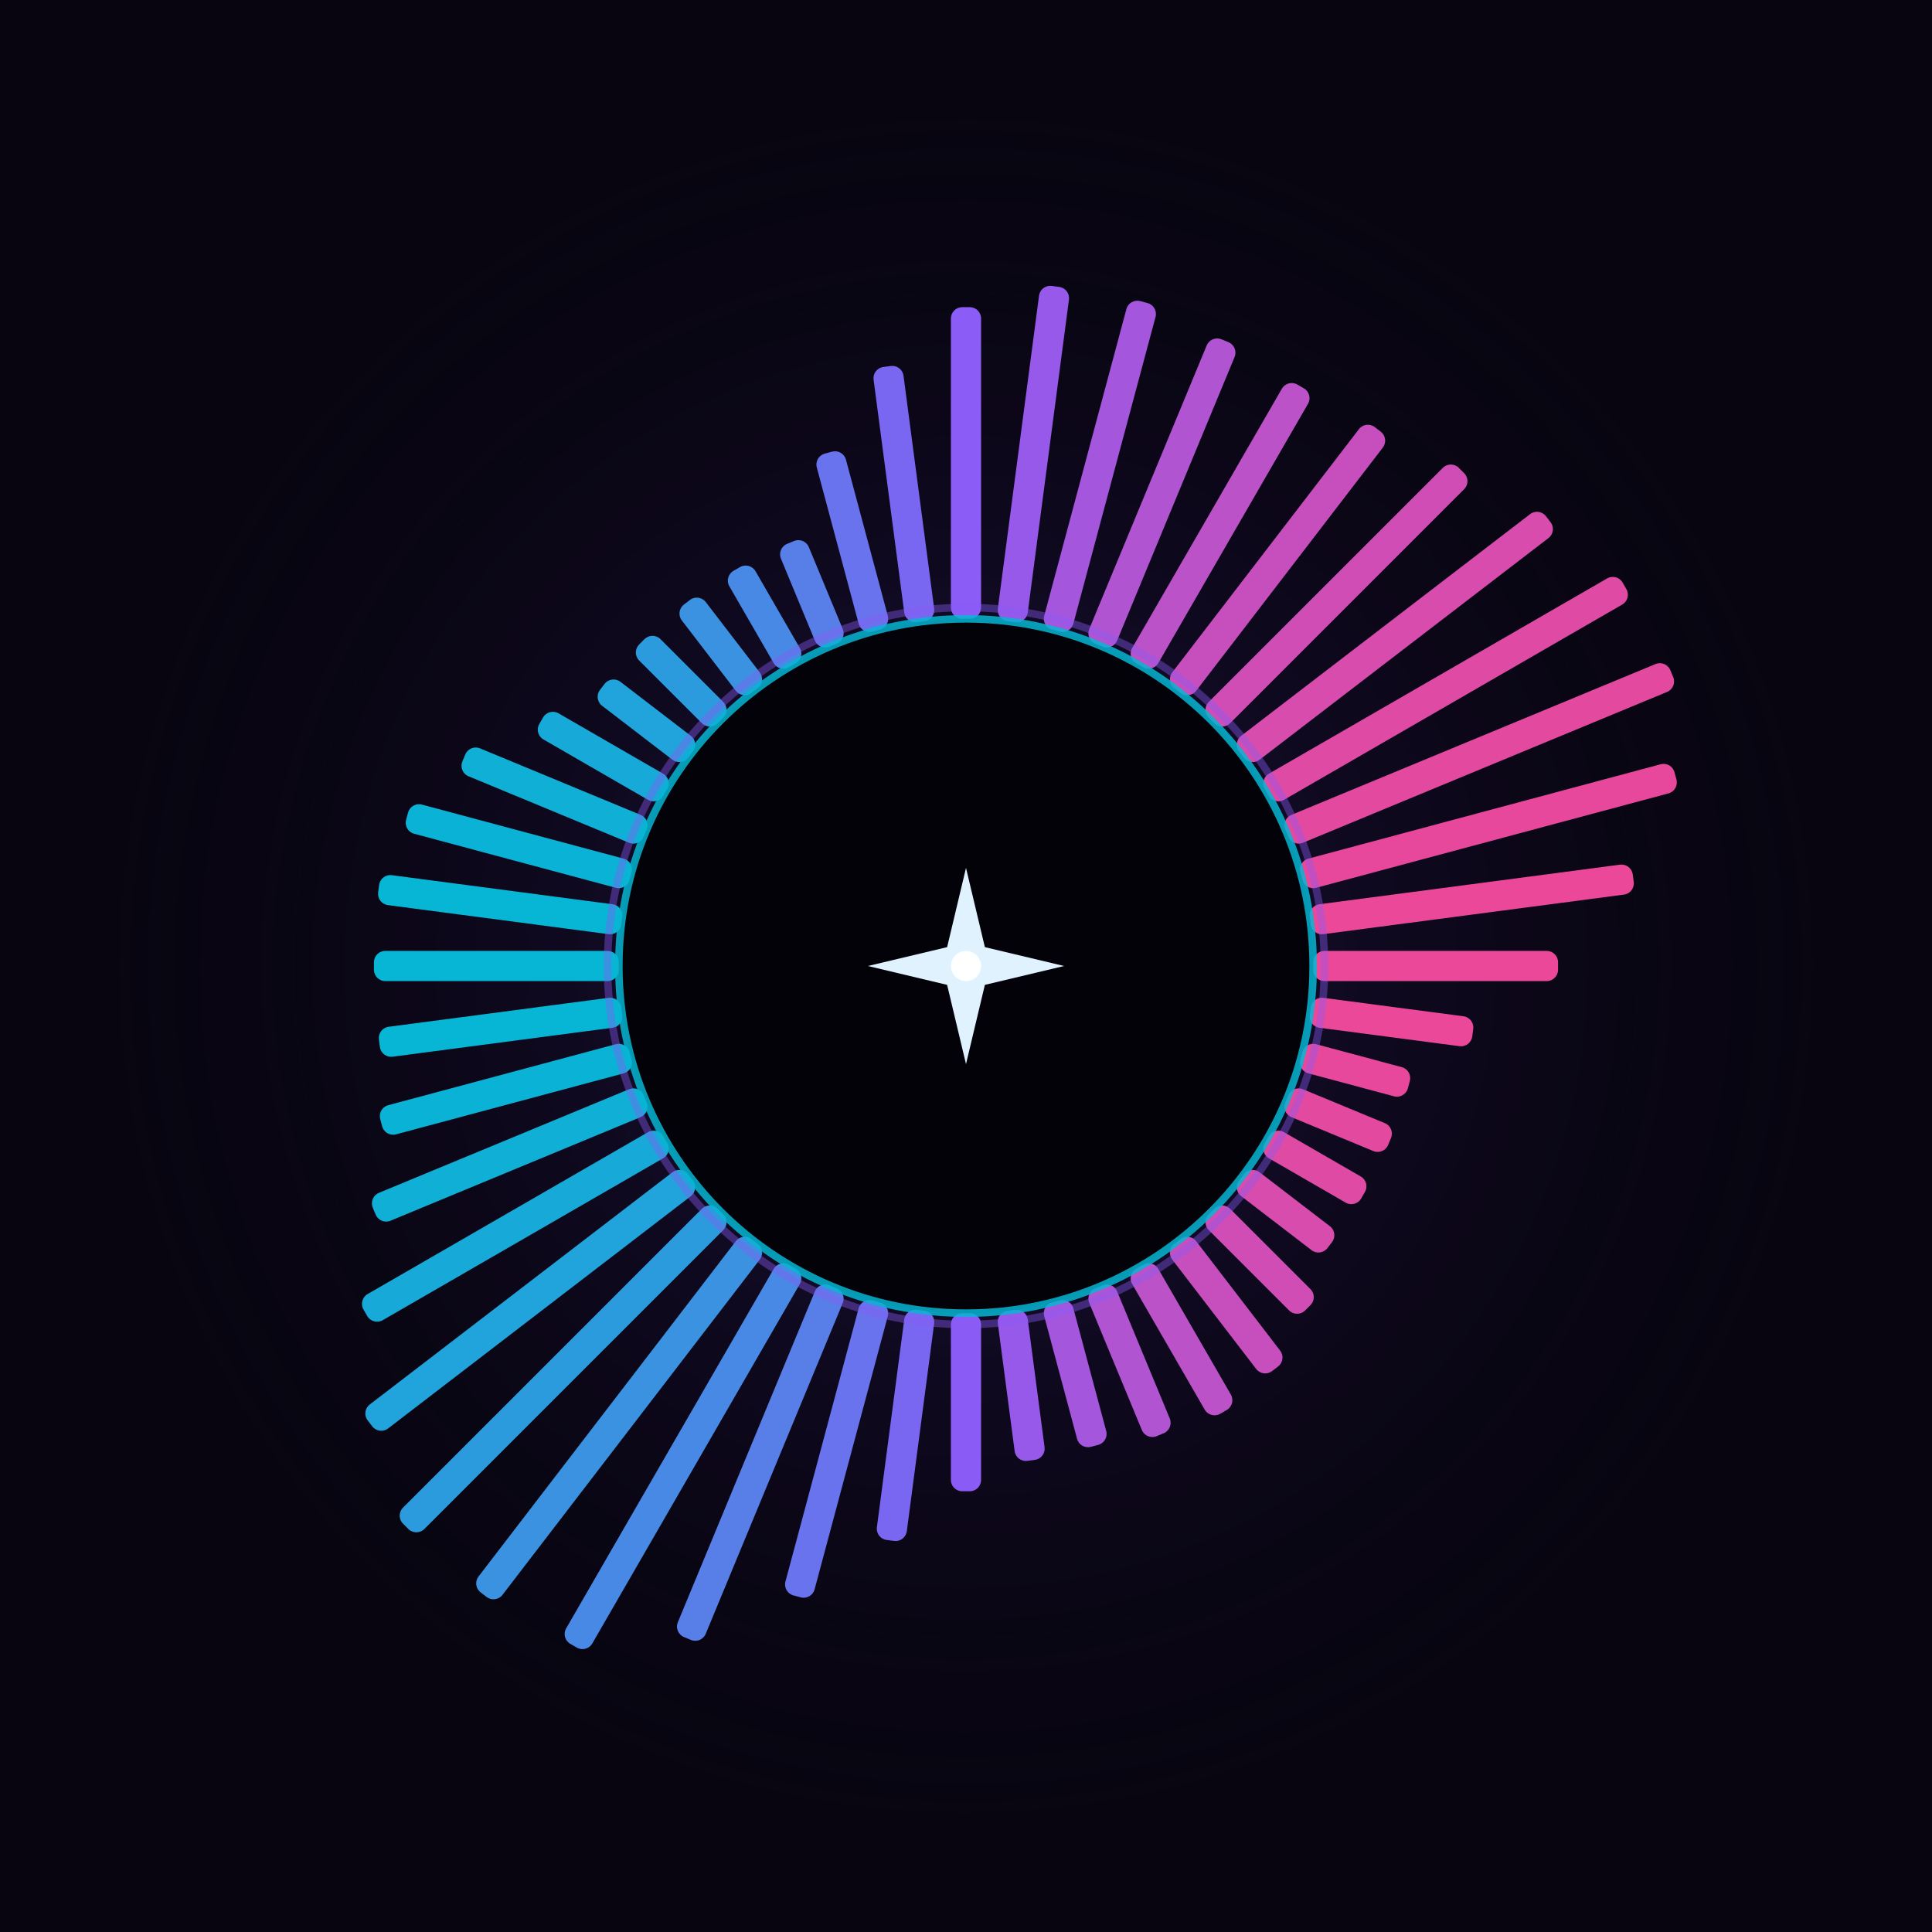
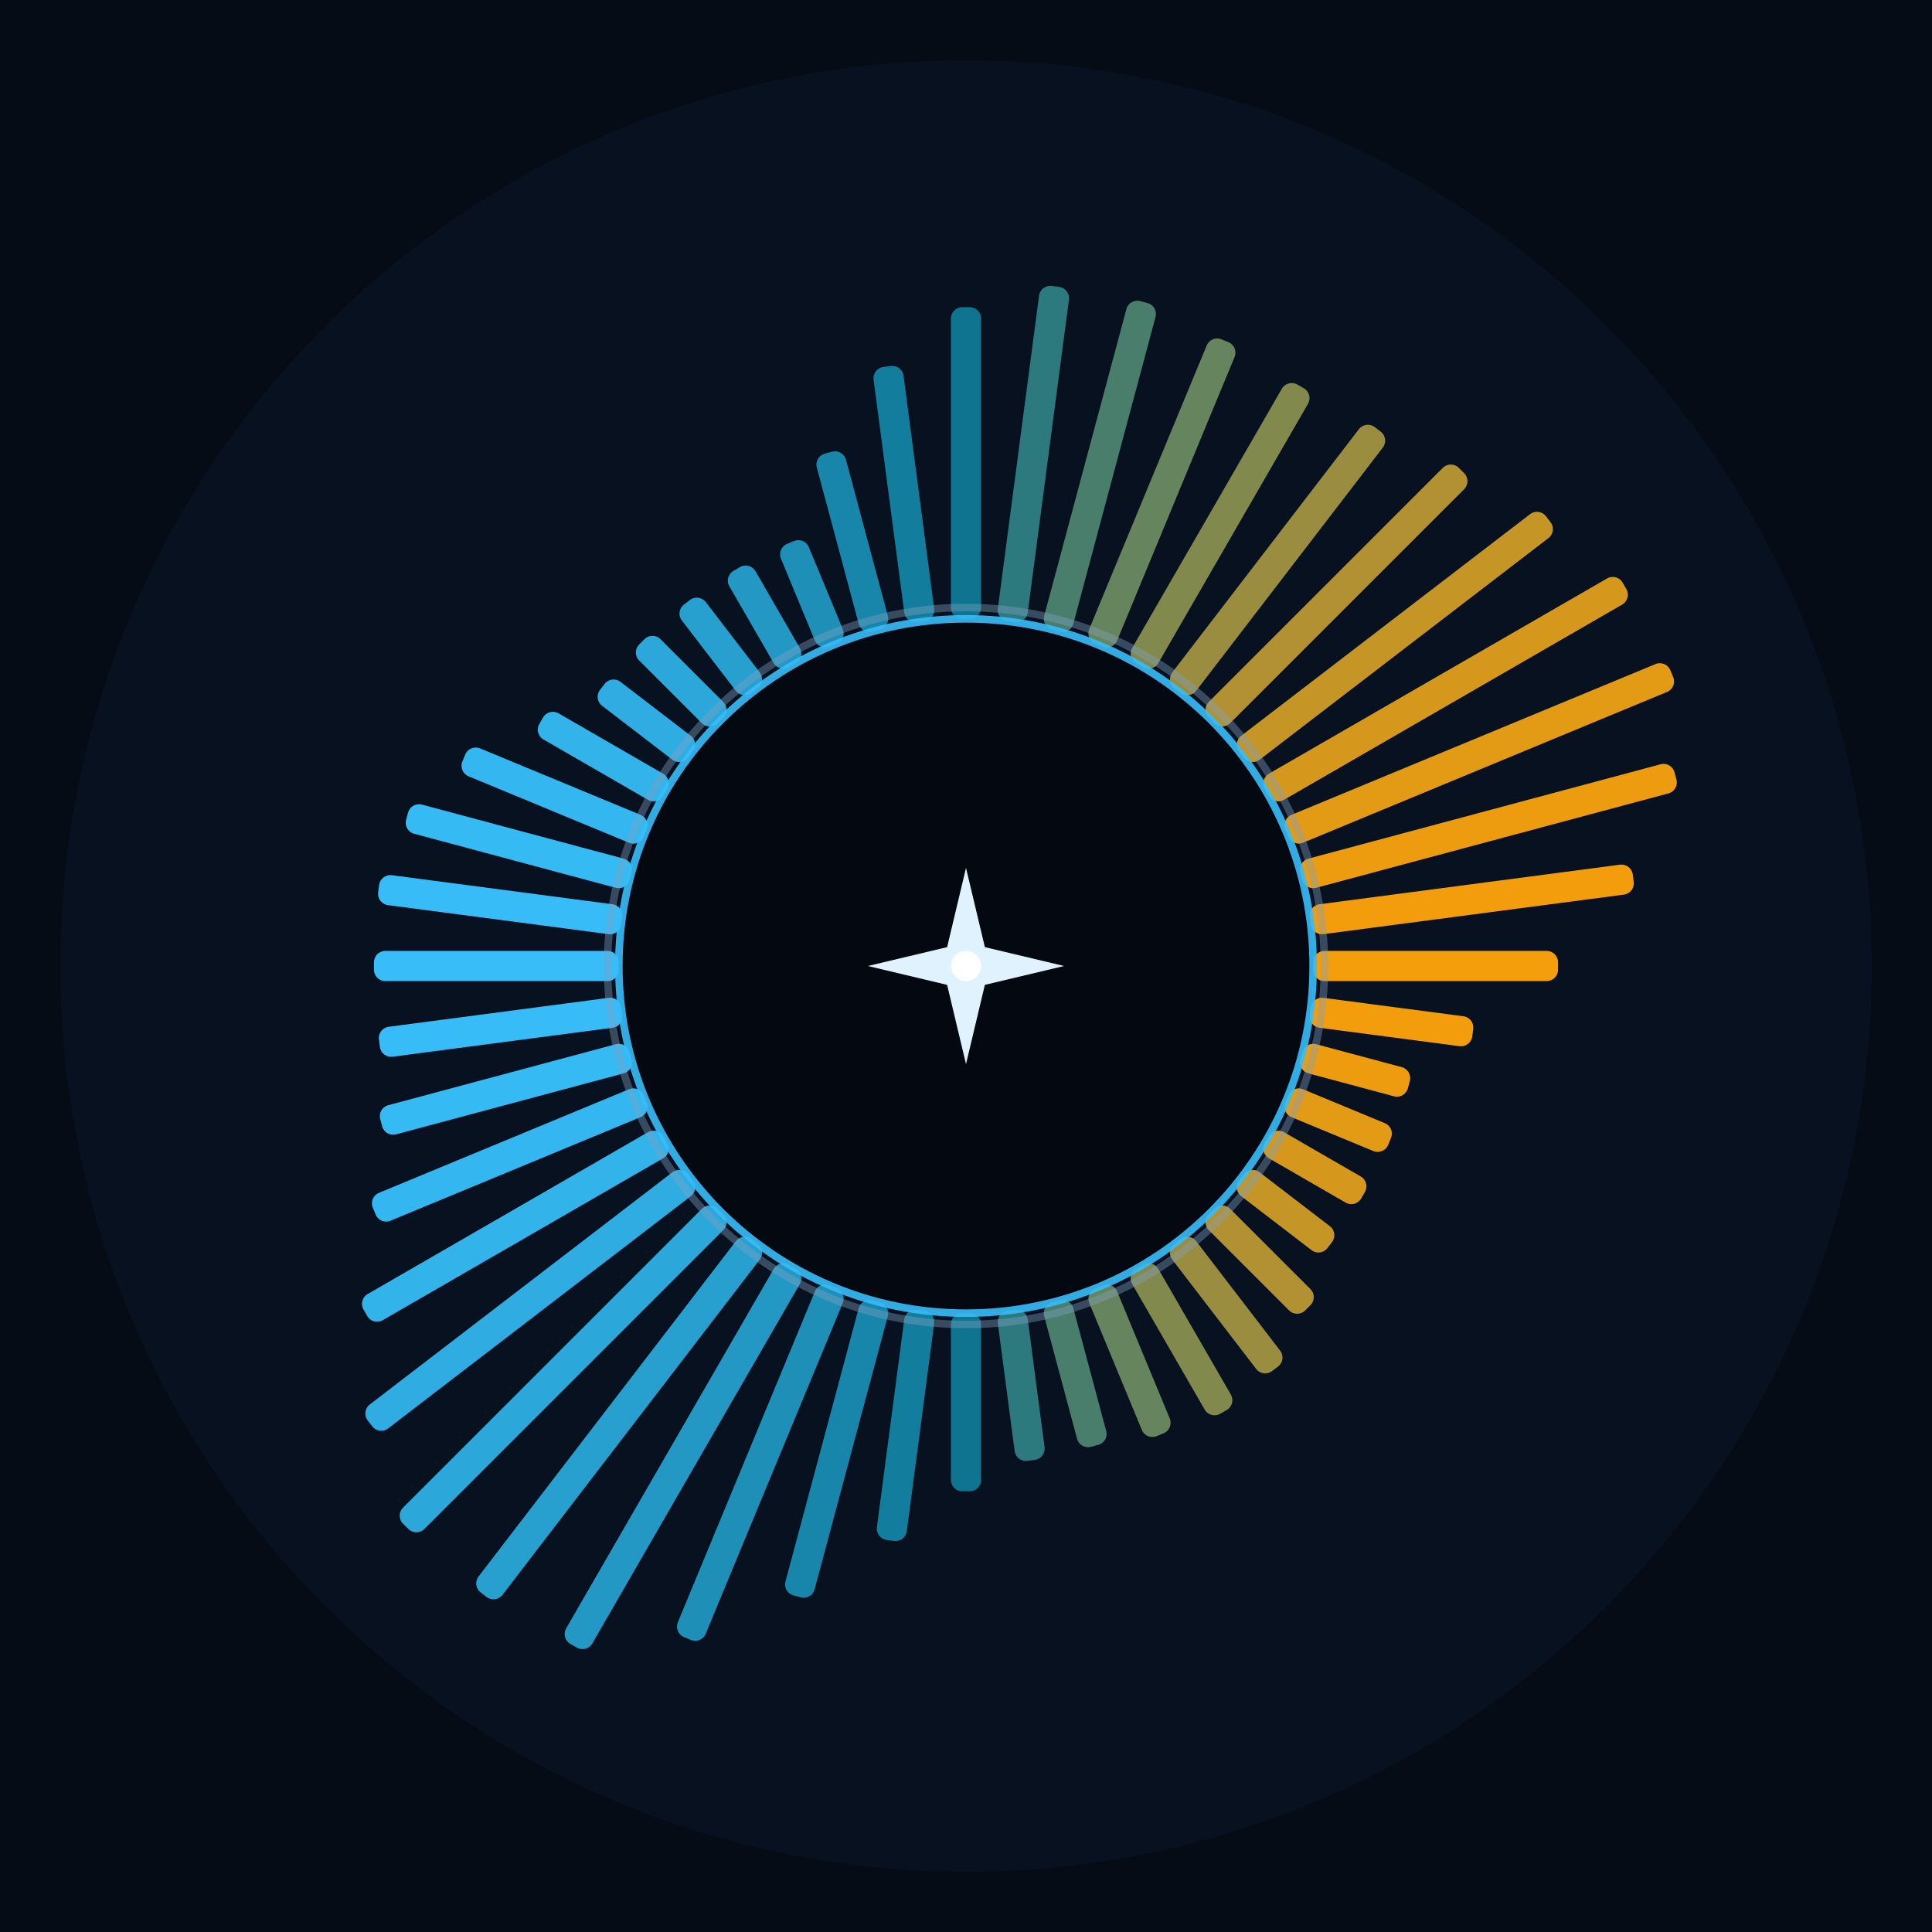
<svg xmlns="http://www.w3.org/2000/svg" viewBox="0 0 1024 1024" width="1024" height="1024">
-   <defs>
-     <radialGradient id="nebulaGlow" cx="50%" cy="50%" r="50%">
-       <stop offset="0%" stop-color="#2a1452" stop-opacity="0.85" />
-       <stop offset="50%" stop-color="#160d2e" stop-opacity="0.4" />
-       <stop offset="100%" stop-color="#080511" stop-opacity="0" />
-     </radialGradient>
-   </defs>
-   <rect x="0" y="0" width="1024" height="1024" fill="#080511" />
-   <circle cx="512" cy="512" r="480" fill="url(#nebulaGlow)" />
+   <rect x="0" y="0" width="1024" height="1024" fill="#060C16" />
+   <circle cx="512" cy="512" r="480" fill="#0C1A2E" fill-opacity="0.4" />
  <g>
-     <rect x="504" y="162.8" width="16" height="165.2" rx="6" ry="6" fill="#8b5cf6" transform="rotate(0.0, 512, 512)" />
-     <rect x="504" y="148.7" width="16" height="179.3" rx="6" ry="6" fill="#9759e9" transform="rotate(7.5, 512, 512)" />
-     <rect x="504" y="147.7" width="16" height="180.3" rx="6" ry="6" fill="#a456dd" transform="rotate(15.0, 512, 512)" />
-     <rect x="504" y="153.3" width="16" height="174.7" rx="6" ry="6" fill="#b054d2" transform="rotate(22.5, 512, 512)" />
-     <rect x="504" y="157.3" width="16" height="170.7" rx="6" ry="6" fill="#bb52c7" transform="rotate(30.0, 512, 512)" />
-     <rect x="504" y="153.5" width="16" height="174.5" rx="6" ry="6" fill="#c64fbd" transform="rotate(37.5, 512, 512)" />
-     <rect x="504" y="140.6" width="16" height="187.4" rx="6" ry="6" fill="#cf4db4" transform="rotate(45.0, 512, 512)" />
-     <rect x="504" y="123.0" width="16" height="205.0" rx="6" ry="6" fill="#d74cac" transform="rotate(52.5, 512, 512)" />
-     <rect x="504" y="109.0" width="16" height="219.0" rx="6" ry="6" fill="#df4aa5" transform="rotate(60.0, 512, 512)" />
-     <rect x="504" y="107.1" width="16" height="220.9" rx="6" ry="6" fill="#e449a0" transform="rotate(67.5, 512, 512)" />
-     <rect x="504" y="122.7" width="16" height="205.3" rx="6" ry="6" fill="#e8489c" transform="rotate(75.0, 512, 512)" />
-     <rect x="504" y="155.3" width="16" height="172.7" rx="6" ry="6" fill="#eb4899" transform="rotate(82.5, 512, 512)" />
-     <rect x="504" y="198.2" width="16" height="129.8" rx="6" ry="6" fill="#ec4899" transform="rotate(90.0, 512, 512)" />
-     <rect x="504" y="241.1" width="16" height="86.9" rx="6" ry="6" fill="#eb4899" transform="rotate(97.5, 512, 512)" />
-     <rect x="504" y="269.0" width="16" height="59.0" rx="6" ry="6" fill="#e8489c" transform="rotate(105.0, 512, 512)" />
-     <rect x="504" y="269.0" width="16" height="59.0" rx="6" ry="6" fill="#e449a0" transform="rotate(112.5, 512, 512)" />
-     <rect x="504" y="269.0" width="16" height="59.0" rx="6" ry="6" fill="#df4aa5" transform="rotate(120.0, 512, 512)" />
-     <rect x="504" y="269.0" width="16" height="59.0" rx="6" ry="6" fill="#d74cac" transform="rotate(127.5, 512, 512)" />
-     <rect x="504" y="255.8" width="16" height="72.2" rx="6" ry="6" fill="#cf4db4" transform="rotate(135.0, 512, 512)" />
-     <rect x="504" y="242.9" width="16" height="85.1" rx="6" ry="6" fill="#c64fbd" transform="rotate(142.5, 512, 512)" />
-     <rect x="504" y="239.1" width="16" height="88.9" rx="6" ry="6" fill="#bb52c7" transform="rotate(150.0, 512, 512)" />
-     <rect x="504" y="243.1" width="16" height="84.9" rx="6" ry="6" fill="#b054d2" transform="rotate(157.5, 512, 512)" />
-     <rect x="504" y="248.7" width="16" height="79.3" rx="6" ry="6" fill="#a456dd" transform="rotate(165.0, 512, 512)" />
-     <rect x="504" y="247.7" width="16" height="80.3" rx="6" ry="6" fill="#9759e9" transform="rotate(172.5, 512, 512)" />
-     <rect x="504" y="233.6" width="16" height="94.4" rx="6" ry="6" fill="#8b5cf5" transform="rotate(180.0, 512, 512)" />
-     <rect x="504" y="204.9" width="16" height="123.1" rx="6" ry="6" fill="#7967f1" transform="rotate(187.5, 512, 512)" />
-     <rect x="504" y="166.1" width="16" height="161.9" rx="6" ry="6" fill="#6873ed" transform="rotate(195.0, 512, 512)" />
-     <rect x="504" y="126.2" width="16" height="201.8" rx="6" ry="6" fill="#587ee8" transform="rotate(202.5, 512, 512)" />
-     <rect x="504" y="96.0" width="16" height="232.0" rx="6" ry="6" fill="#4889e5" transform="rotate(210.0, 512, 512)" />
-     <rect x="504" y="92.0" width="16" height="236.0" rx="6" ry="6" fill="#3a92e1" transform="rotate(217.5, 512, 512)" />
-     <rect x="504" y="92.0" width="16" height="236.0" rx="6" ry="6" fill="#2c9bdd" transform="rotate(225.0, 512, 512)" />
-     <rect x="504" y="113.8" width="16" height="214.2" rx="6" ry="6" fill="#21a3db" transform="rotate(232.5, 512, 512)" />
-     <rect x="504" y="144.4" width="16" height="183.6" rx="6" ry="6" fill="#17a9d8" transform="rotate(240.0, 512, 512)" />
-     <rect x="504" y="172.5" width="16" height="155.5" rx="6" ry="6" fill="#10afd6" transform="rotate(247.5, 512, 512)" />
-     <rect x="504" y="191.1" width="16" height="136.9" rx="6" ry="6" fill="#0ab2d5" transform="rotate(255.0, 512, 512)" />
-     <rect x="504" y="198.4" width="16" height="129.6" rx="6" ry="6" fill="#07b5d4" transform="rotate(262.5, 512, 512)" />
-     <rect x="504" y="198.2" width="16" height="129.8" rx="6" ry="6" fill="#06b6d4" transform="rotate(270.0, 512, 512)" />
-     <rect x="504" y="198.0" width="16" height="130.0" rx="6" ry="6" fill="#07b5d4" transform="rotate(277.5, 512, 512)" />
-     <rect x="504" y="205.3" width="16" height="122.7" rx="6" ry="6" fill="#0ab2d5" transform="rotate(285.0, 512, 512)" />
-     <rect x="504" y="223.9" width="16" height="104.1" rx="6" ry="6" fill="#10afd6" transform="rotate(292.5, 512, 512)" />
-     <rect x="504" y="252.0" width="16" height="76.0" rx="6" ry="6" fill="#17a9d8" transform="rotate(300.0, 512, 512)" />
-     <rect x="504" y="269.0" width="16" height="59.0" rx="6" ry="6" fill="#21a3db" transform="rotate(307.5, 512, 512)" />
-     <rect x="504" y="269.0" width="16" height="59.0" rx="6" ry="6" fill="#2c9bdd" transform="rotate(315.0, 512, 512)" />
-     <rect x="504" y="269.0" width="16" height="59.0" rx="6" ry="6" fill="#3a92e1" transform="rotate(322.5, 512, 512)" />
-     <rect x="504" y="269.0" width="16" height="59.0" rx="6" ry="6" fill="#4889e5" transform="rotate(330.0, 512, 512)" />
-     <rect x="504" y="269.0" width="16" height="59.0" rx="6" ry="6" fill="#587ee8" transform="rotate(337.5, 512, 512)" />
-     <rect x="504" y="230.3" width="16" height="97.7" rx="6" ry="6" fill="#6873ed" transform="rotate(345.0, 512, 512)" />
-     <rect x="504" y="191.5" width="16" height="136.5" rx="6" ry="6" fill="#7967f1" transform="rotate(352.5, 512, 512)" />
+     <rect x="504" y="162.8" width="16" height="165.2" rx="6" ry="6" fill="#0e7490" transform="rotate(0.0, 512, 512)" />
+     <rect x="504" y="148.7" width="16" height="179.3" rx="6" ry="6" fill="#2c797e" transform="rotate(7.5, 512, 512)" />
+     <rect x="504" y="147.7" width="16" height="180.3" rx="6" ry="6" fill="#497e6d" transform="rotate(15.0, 512, 512)" />
+     <rect x="504" y="153.3" width="16" height="174.7" rx="6" ry="6" fill="#66845d" transform="rotate(22.5, 512, 512)" />
+     <rect x="504" y="157.3" width="16" height="170.7" rx="6" ry="6" fill="#81894d" transform="rotate(30.0, 512, 512)" />
+     <rect x="504" y="153.5" width="16" height="174.5" rx="6" ry="6" fill="#9a8d3f" transform="rotate(37.5, 512, 512)" />
+     <rect x="504" y="140.6" width="16" height="187.4" rx="6" ry="6" fill="#b19131" transform="rotate(45.0, 512, 512)" />
+     <rect x="504" y="123.0" width="16" height="205.0" rx="6" ry="6" fill="#c59526" transform="rotate(52.5, 512, 512)" />
+     <rect x="504" y="109.0" width="16" height="219.0" rx="6" ry="6" fill="#d6981c" transform="rotate(60.0, 512, 512)" />
+     <rect x="504" y="107.1" width="16" height="220.9" rx="6" ry="6" fill="#e39a15" transform="rotate(67.5, 512, 512)" />
+     <rect x="504" y="122.7" width="16" height="205.3" rx="6" ry="6" fill="#ed9c0f" transform="rotate(75.0, 512, 512)" />
+     <rect x="504" y="155.3" width="16" height="172.7" rx="6" ry="6" fill="#f39d0c" transform="rotate(82.5, 512, 512)" />
+     <rect x="504" y="198.2" width="16" height="129.8" rx="6" ry="6" fill="#f59e0b" transform="rotate(90.0, 512, 512)" />
+     <rect x="504" y="241.1" width="16" height="86.9" rx="6" ry="6" fill="#f39d0c" transform="rotate(97.5, 512, 512)" />
+     <rect x="504" y="269.0" width="16" height="59.0" rx="6" ry="6" fill="#ed9c0f" transform="rotate(105.0, 512, 512)" />
+     <rect x="504" y="269.0" width="16" height="59.0" rx="6" ry="6" fill="#e39a15" transform="rotate(112.5, 512, 512)" />
+     <rect x="504" y="269.0" width="16" height="59.0" rx="6" ry="6" fill="#d6981c" transform="rotate(120.0, 512, 512)" />
+     <rect x="504" y="269.0" width="16" height="59.0" rx="6" ry="6" fill="#c59526" transform="rotate(127.5, 512, 512)" />
+     <rect x="504" y="255.8" width="16" height="72.2" rx="6" ry="6" fill="#b19131" transform="rotate(135.0, 512, 512)" />
+     <rect x="504" y="242.9" width="16" height="85.1" rx="6" ry="6" fill="#9a8d3f" transform="rotate(142.5, 512, 512)" />
+     <rect x="504" y="239.1" width="16" height="88.9" rx="6" ry="6" fill="#81894d" transform="rotate(150.0, 512, 512)" />
+     <rect x="504" y="243.1" width="16" height="84.9" rx="6" ry="6" fill="#66845d" transform="rotate(157.5, 512, 512)" />
+     <rect x="504" y="248.7" width="16" height="79.3" rx="6" ry="6" fill="#497e6d" transform="rotate(165.0, 512, 512)" />
+     <rect x="504" y="247.7" width="16" height="80.3" rx="6" ry="6" fill="#2c797e" transform="rotate(172.5, 512, 512)" />
+     <rect x="504" y="233.6" width="16" height="94.4" rx="6" ry="6" fill="#0e748f" transform="rotate(180.0, 512, 512)" />
+     <rect x="504" y="204.9" width="16" height="123.1" rx="6" ry="6" fill="#137d9d" transform="rotate(187.5, 512, 512)" />
+     <rect x="504" y="166.1" width="16" height="161.9" rx="6" ry="6" fill="#1886aa" transform="rotate(195.0, 512, 512)" />
+     <rect x="504" y="126.2" width="16" height="201.8" rx="6" ry="6" fill="#1e8fb7" transform="rotate(202.5, 512, 512)" />
+     <rect x="504" y="96.0" width="16" height="232.0" rx="6" ry="6" fill="#2398c4" transform="rotate(210.0, 512, 512)" />
+     <rect x="504" y="92.0" width="16" height="236.0" rx="6" ry="6" fill="#27a0cf" transform="rotate(217.5, 512, 512)" />
+     <rect x="504" y="92.0" width="16" height="236.0" rx="6" ry="6" fill="#2ba7d9" transform="rotate(225.0, 512, 512)" />
+     <rect x="504" y="113.8" width="16" height="214.2" rx="6" ry="6" fill="#2fade2" transform="rotate(232.5, 512, 512)" />
+     <rect x="504" y="144.4" width="16" height="183.6" rx="6" ry="6" fill="#32b3ea" transform="rotate(240.0, 512, 512)" />
+     <rect x="504" y="172.5" width="16" height="155.5" rx="6" ry="6" fill="#34b7f0" transform="rotate(247.5, 512, 512)" />
+     <rect x="504" y="191.1" width="16" height="136.9" rx="6" ry="6" fill="#36baf4" transform="rotate(255.0, 512, 512)" />
+     <rect x="504" y="198.4" width="16" height="129.6" rx="6" ry="6" fill="#37bcf7" transform="rotate(262.5, 512, 512)" />
+     <rect x="504" y="198.2" width="16" height="129.8" rx="6" ry="6" fill="#38bdf8" transform="rotate(270.0, 512, 512)" />
+     <rect x="504" y="198.0" width="16" height="130.0" rx="6" ry="6" fill="#37bcf7" transform="rotate(277.5, 512, 512)" />
+     <rect x="504" y="205.3" width="16" height="122.7" rx="6" ry="6" fill="#36baf4" transform="rotate(285.0, 512, 512)" />
+     <rect x="504" y="223.9" width="16" height="104.1" rx="6" ry="6" fill="#34b7f0" transform="rotate(292.5, 512, 512)" />
+     <rect x="504" y="252.0" width="16" height="76.0" rx="6" ry="6" fill="#32b3ea" transform="rotate(300.0, 512, 512)" />
+     <rect x="504" y="269.0" width="16" height="59.0" rx="6" ry="6" fill="#2fade2" transform="rotate(307.5, 512, 512)" />
+     <rect x="504" y="269.0" width="16" height="59.0" rx="6" ry="6" fill="#2ba7d9" transform="rotate(315.0, 512, 512)" />
+     <rect x="504" y="269.0" width="16" height="59.0" rx="6" ry="6" fill="#27a0cf" transform="rotate(322.5, 512, 512)" />
+     <rect x="504" y="269.0" width="16" height="59.0" rx="6" ry="6" fill="#2398c4" transform="rotate(330.0, 512, 512)" />
+     <rect x="504" y="269.0" width="16" height="59.0" rx="6" ry="6" fill="#1e8fb7" transform="rotate(337.5, 512, 512)" />
+     <rect x="504" y="230.3" width="16" height="97.7" rx="6" ry="6" fill="#1886aa" transform="rotate(345.0, 512, 512)" />
+     <rect x="504" y="191.5" width="16" height="136.5" rx="6" ry="6" fill="#137d9d" transform="rotate(352.5, 512, 512)" />
  </g>
-   <circle cx="512" cy="512" r="190" fill="none" stroke="#8B5CF6" stroke-width="4" stroke-opacity="0.4" />
-   <circle cx="512" cy="512" r="184" fill="#030208" stroke="#06B6D4" stroke-width="4" stroke-opacity="0.85" />
+   <circle cx="512" cy="512" r="190" fill="none" stroke="#81A1C1" stroke-width="4" stroke-opacity="0.4" />
+   <circle cx="512" cy="512" r="184" fill="#040810" stroke="#38BDF8" stroke-width="4" stroke-opacity="0.9" />
  <polygon points="512,460 522,502 564,512 522,522 512,564 502,522 460,512 502,502" fill="#E0F2FE" />
  <circle cx="512" cy="512" r="8" fill="#FFFFFF" />
</svg>
